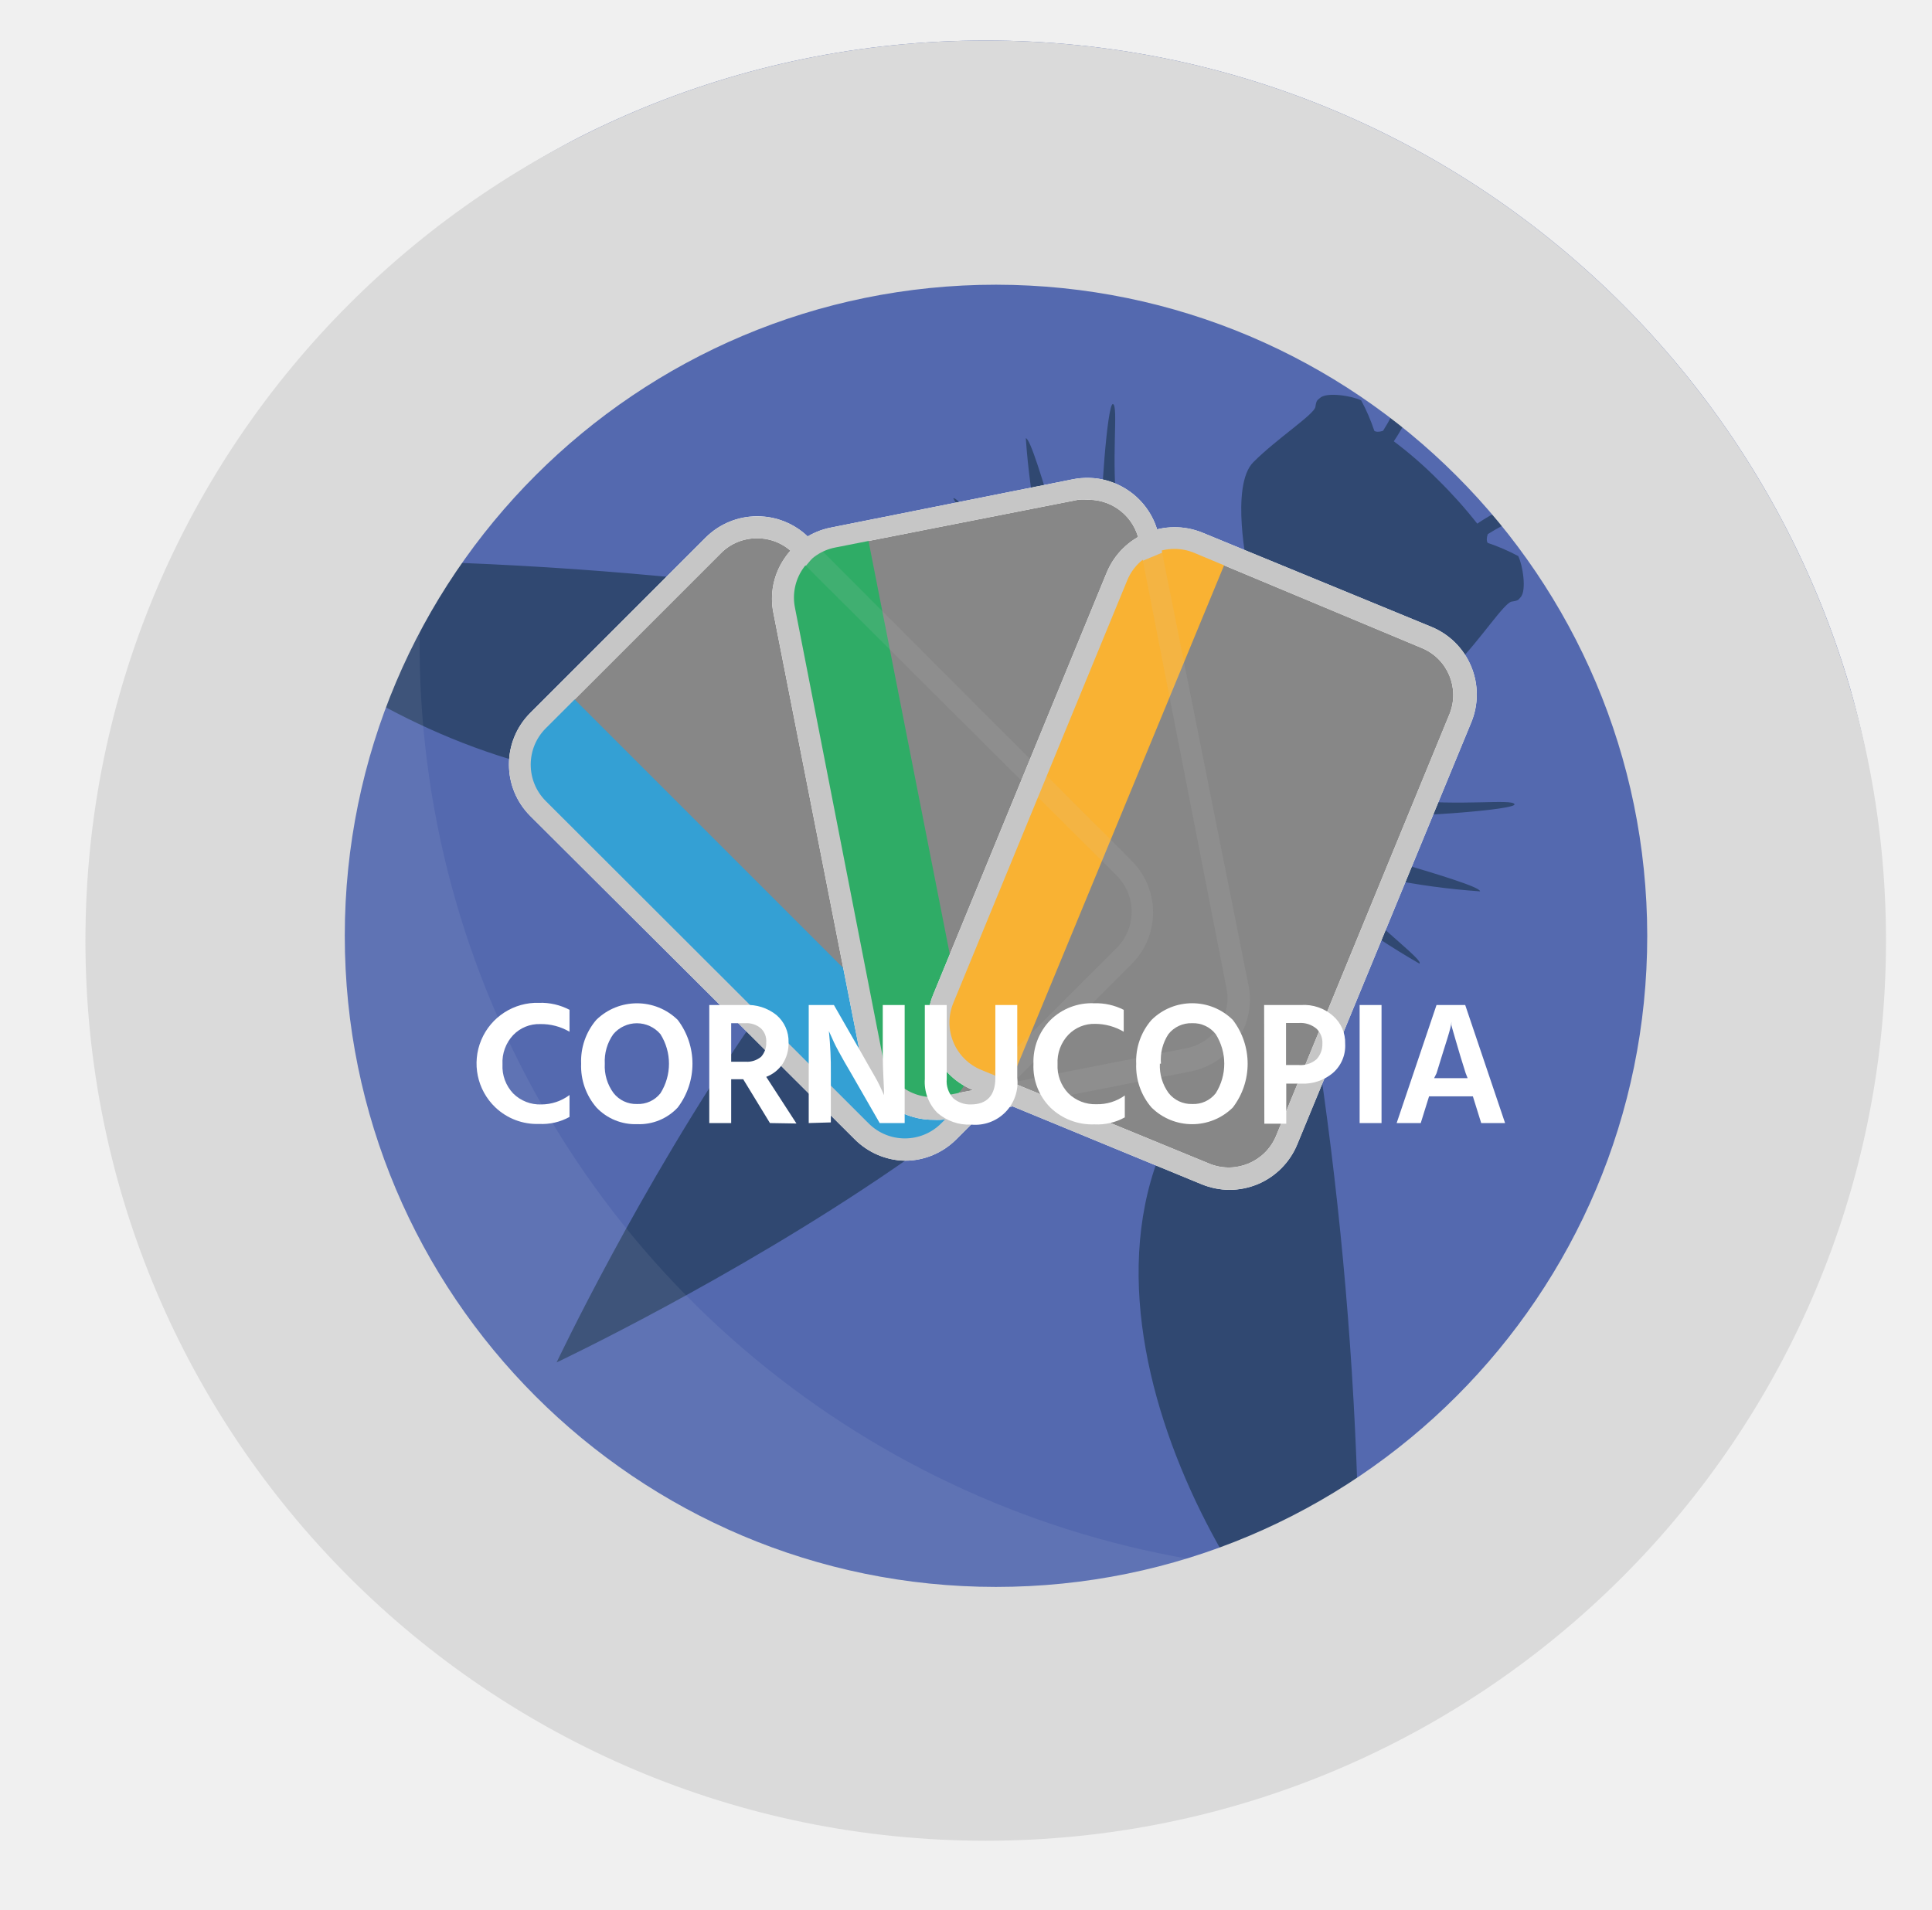
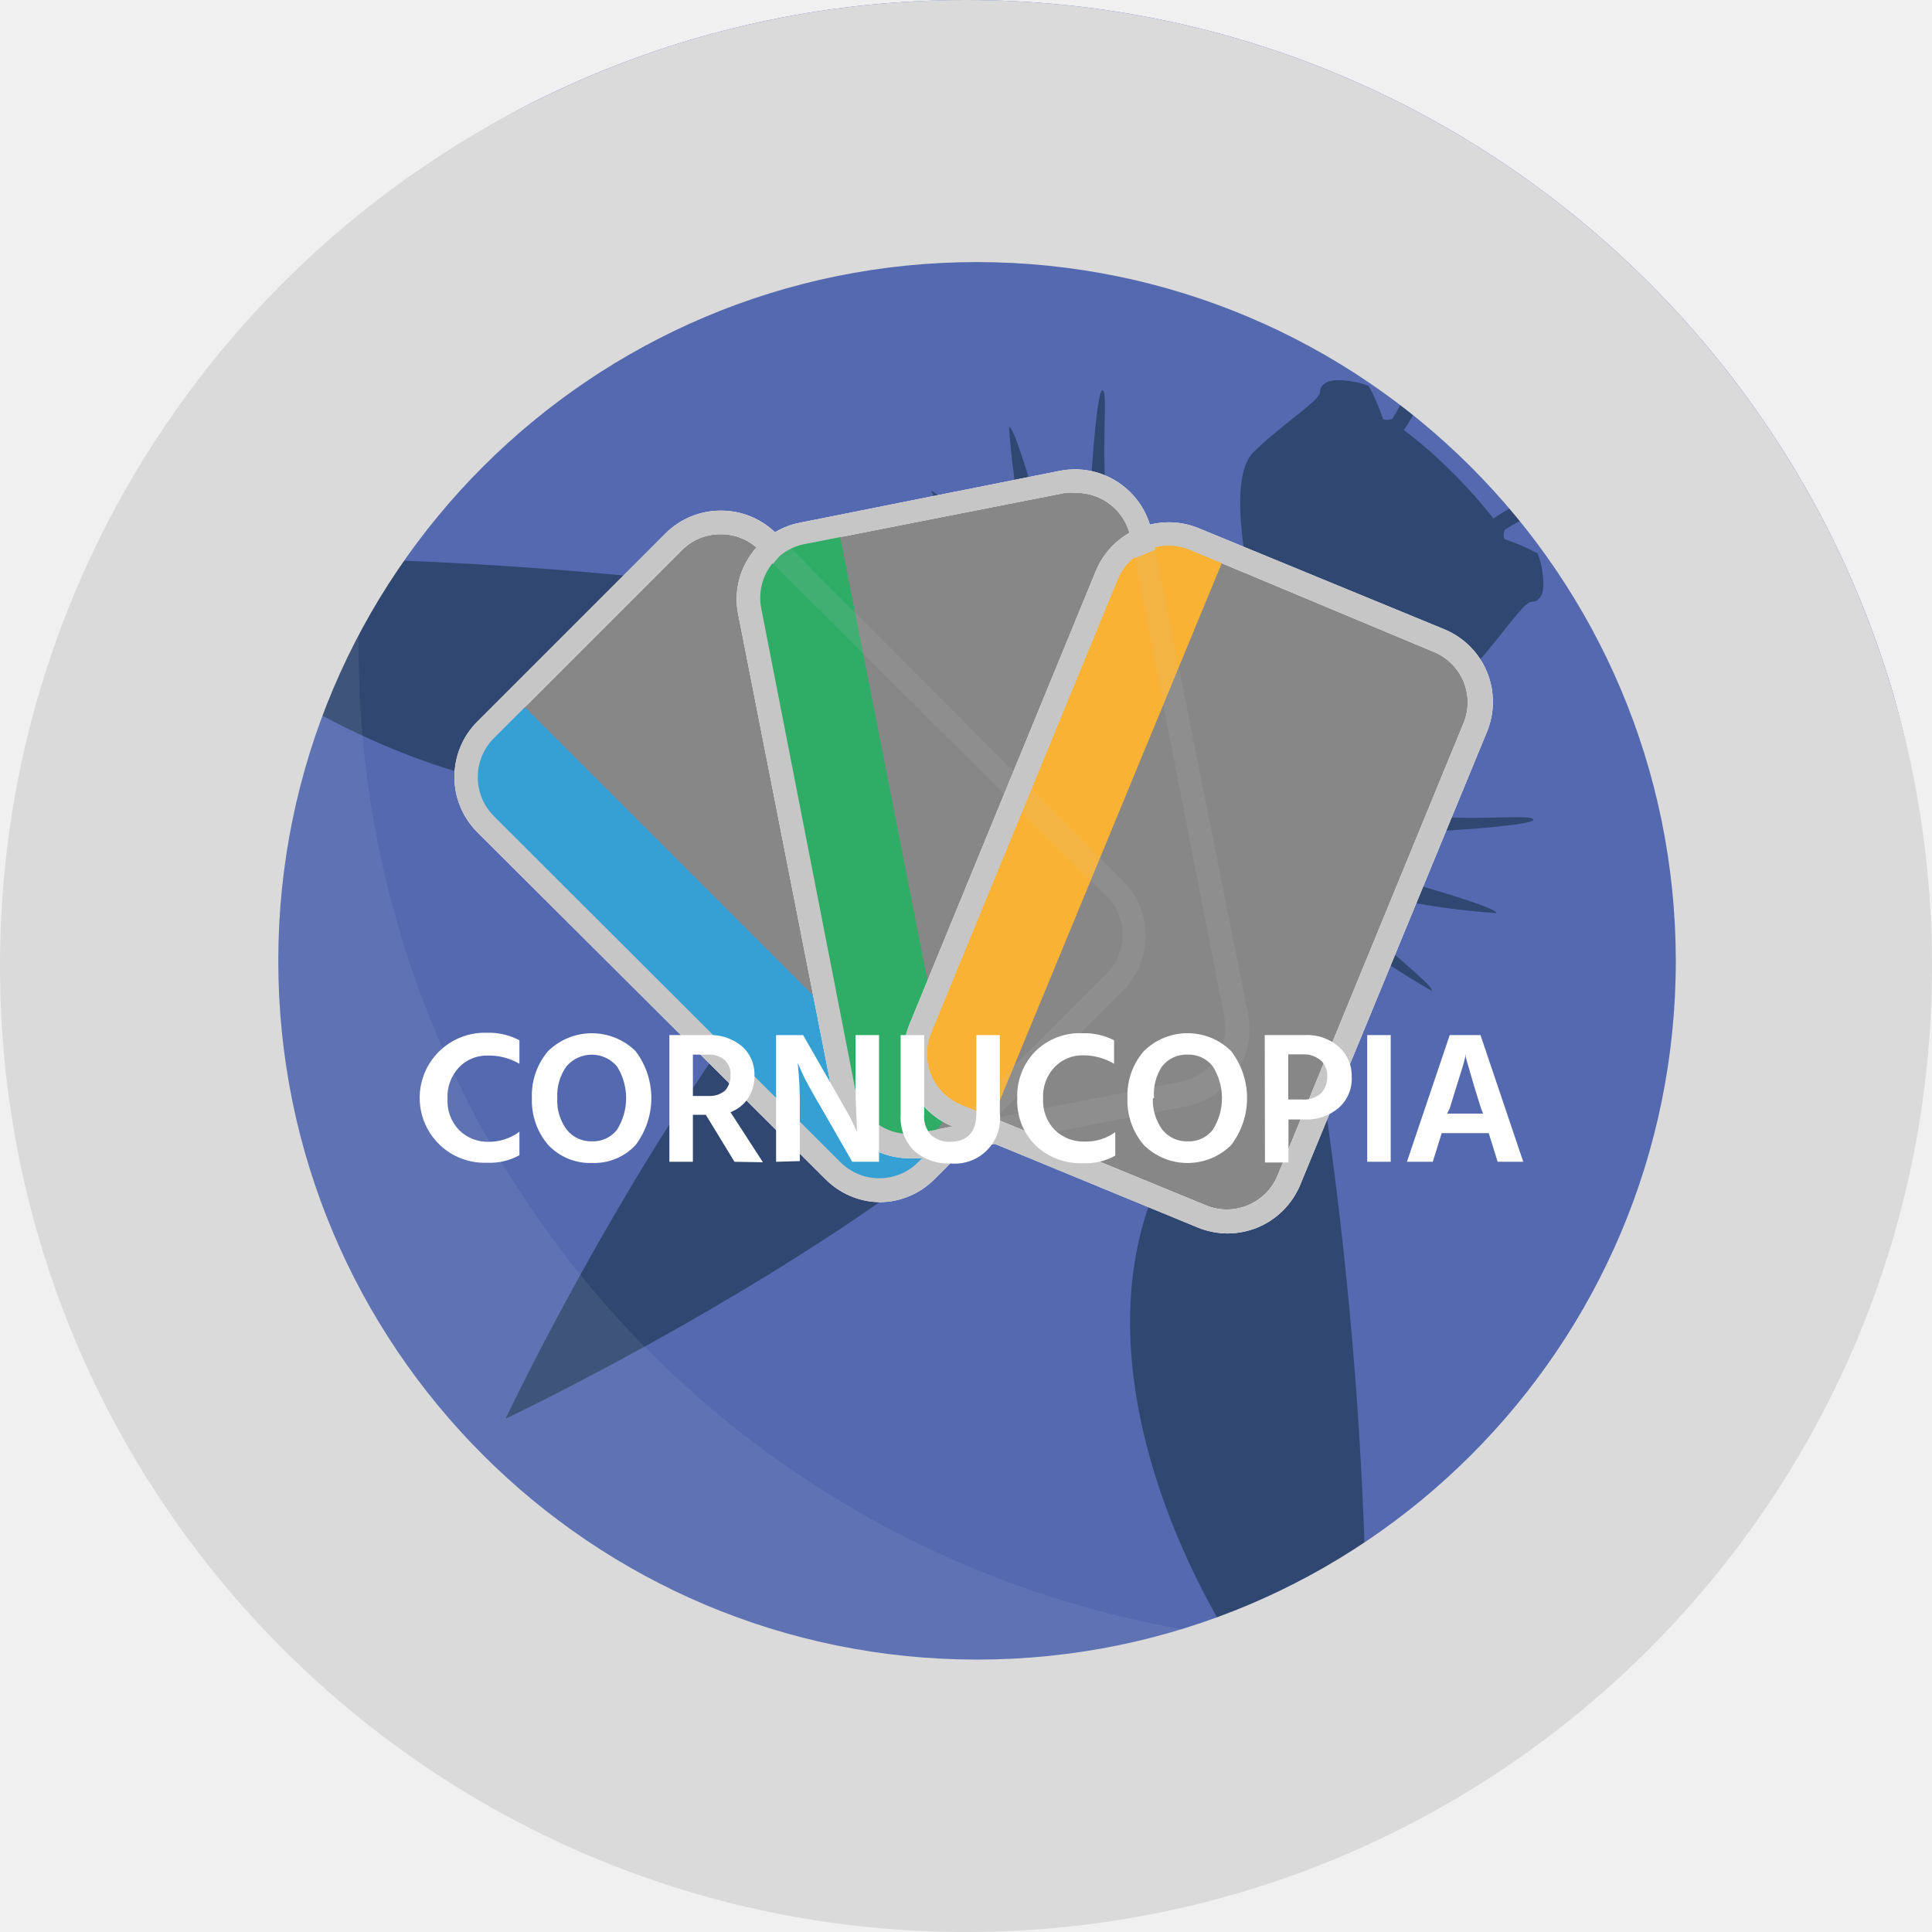
- <svg xmlns="http://www.w3.org/2000/svg" viewBox="0 0 88.2 87.21">
-   <defs>
-     <style>.cls-1,.cls-2{fill:#1d1d1b;stroke:#fff;stroke-miterlimit:10;}.cls-1{filter:url(#luminosity-noclip);}.cls-2{filter:url(#luminosity-noclip-2);}.cls-3{fill:none;}.cls-4{clip-path:url(#clip-path);}.cls-5{fill:#5469af;}.cls-6{fill:#304871;}.cls-7{fill:#878787;}.cls-8{fill:#fff;}.cls-9{fill:#34a0d4;}.cls-10{fill:#2fac66;}.cls-11{fill:#f9b233;}.cls-12{fill:#c6c6c6;}.cls-13{mask:url(#mask);}.cls-14{mask:url(#mask-2);}.cls-15{opacity:0.07;}.cls-16{fill:#dadada;}</style>
+ <svg xmlns="http://www.w3.org/2000/svg" viewBox="0 0 97.352 97.352" version="1.1" id="svg287" width="97.352" height="97.352">
+   <defs id="defs219">
+     <style id="style198">.cls-1,.cls-2{fill:#1d1d1b;stroke:#fff;stroke-miterlimit:10;}.cls-1{filter:url(#luminosity-noclip);}.cls-2{filter:url(#luminosity-noclip-2);}.cls-3{fill:none;}.cls-4{clip-path:url(#clip-path);}.cls-5{fill:#5469af;}.cls-6{fill:#304871;}.cls-7{fill:#878787;}.cls-8{fill:#fff;}.cls-9{fill:#34a0d4;}.cls-10{fill:#2fac66;}.cls-11{fill:#f9b233;}.cls-12{fill:#c6c6c6;}.cls-13{mask:url(#mask);}.cls-14{mask:url(#mask-2);}.cls-15{opacity:0.07;}.cls-16{fill:#dadada;}</style>
    <clipPath id="clip-path">
-       <circle class="cls-3" cx="45" cy="42.95" r="41.1" />
+       <circle class="cls-3" cx="45" cy="42.95" r="41.1" id="circle200" style="fill:none" />
    </clipPath>
-     <filter id="luminosity-noclip" x="35.24" y="21.82" width="26.33" height="29.76" filterUnits="userSpaceOnUse" color-interpolation-filters="sRGB">
-       <feFlood flood-color="#fff" result="bg" />
-       <feBlend in="SourceGraphic" in2="bg" />
+     <filter id="luminosity-noclip" x="35.24" y="21.82" width="26.33" height="29.76" filterUnits="userSpaceOnUse" style="color-interpolation-filters:sRGB">
+       <feFlood flood-color="#fff" result="bg" id="feFlood203" />
+       <feBlend in="SourceGraphic" in2="bg" id="feBlend205" mode="normal" />
    </filter>
    <mask id="mask" x="35.24" y="21.82" width="26.33" height="29.76" maskUnits="userSpaceOnUse">
-       <polygon class="cls-1" points="53.28 24.6 51.22 25.46 42.6 46.35 44.13 49.21 47.94 51.06 55.93 49.94 61.04 45.63 59.84 37.83 55 24.6 53.28 24.6" />
+       <polygon class="cls-1" points="51.22,25.46 42.6,46.35 44.13,49.21 47.94,51.06 55.93,49.94 61.04,45.63 59.84,37.83 55,24.6 53.28,24.6 " id="polygon208" style="fill:#1d1d1b;stroke:#ffffff;stroke-miterlimit:10;filter:url(#luminosity-noclip)" />
    </mask>
-     <filter id="luminosity-noclip-2" x="23.23" y="23.58" width="33.85" height="29.41" filterUnits="userSpaceOnUse" color-interpolation-filters="sRGB">
-       <feFlood flood-color="#fff" result="bg" />
-       <feBlend in="SourceGraphic" in2="bg" />
+     <filter id="luminosity-noclip-2" x="23.23" y="23.58" width="33.85" height="29.41" filterUnits="userSpaceOnUse" style="color-interpolation-filters:sRGB">
+       <feFlood flood-color="#fff" result="bg" id="feFlood211" />
+       <feBlend in="SourceGraphic" in2="bg" id="feBlend213" mode="normal" />
    </filter>
    <mask id="mask-2" x="23.23" y="23.58" width="33.85" height="29.41" maskUnits="userSpaceOnUse">
-       <path class="cls-2" d="M37.17,24.6l-1,1.2,2.65,18.43,1.73,5.24,2.32,1.33,3.38-.6,6.43-2.65,3.78-5.7s.27-6.37,0-6.84S47,24.21,47,24.21Z" />
+       <path class="cls-2" d="m 37.17,24.6 -1,1.2 2.65,18.43 1.73,5.24 2.32,1.33 3.38,-0.6 6.43,-2.65 3.78,-5.7 c 0,0 0.27,-6.37 0,-6.84 C 56.19,34.54 47,24.21 47,24.21 Z" id="path216" style="fill:#1d1d1b;stroke:#ffffff;stroke-miterlimit:10;filter:url(#luminosity-noclip-2)" />
    </mask>
+     <clipPath clipPathUnits="userSpaceOnUse" id="clipPath2775">
+       <ellipse style="display:inline;opacity:1;vector-effect:none;fill:none;fill-opacity:1;stroke:#000000;stroke-width:0.01;stroke-linecap:butt;stroke-linejoin:miter;stroke-miterlimit:4;stroke-dasharray:none;stroke-dashoffset:0;stroke-opacity:1" id="ellipse2777" cx="45.189" cy="41.032" rx="40.813" ry="40.812" />
+     </clipPath>
+     <clipPath clipPathUnits="userSpaceOnUse" id="clipPath2830">
+       <ellipse style="display:inline;opacity:1;vector-effect:none;fill:none;fill-opacity:1;stroke:#000000;stroke-width:0.01;stroke-linecap:butt;stroke-linejoin:miter;stroke-miterlimit:4;stroke-dasharray:none;stroke-dashoffset:0;stroke-opacity:1" id="ellipse2832" cx="45.018" cy="42.969" rx="41.131" ry="41.13" />
+     </clipPath>
  </defs>
-   <g id="Ebene_2" data-name="Ebene 2">
+   <g id="Ebene_2" data-name="Ebene 2" transform="matrix(1.184332,0,0,1.184332,-4.618897,-2.191017)" clip-path="url(#clipPath2830)">
    <g id="Ebene_2-2" data-name="Ebene 2">
-       <g class="cls-4">
-         <circle class="cls-5" cx="45.2" cy="42.56" r="35.83" />
-         <path class="cls-5" d="M45.2,83.39A40.83,40.83,0,1,1,86,42.56,40.88,40.88,0,0,1,45.2,83.39Zm0-71.66A30.83,30.83,0,1,0,76,42.56,30.86,30.86,0,0,0,45.2,11.73Z" />
-         <path class="cls-6" d="M65.65,21.91a21.19,21.19,0,0,1,1.79,2A8.8,8.8,0,0,1,71,22.5c2.09.9,4.08,1.87,4.08,2.09S72,23.5,70.92,23.2a8.53,8.53,0,0,0-3,1.19c-.1.3,0,.4,0,.4a9.09,9.09,0,0,1,1.39.6c.2.39.4,1.59.1,1.89-.1.1-.06.14-.4.19s-1.45,1.77-2.52,2.84-4.93.25-4.93.25.22,2.24.29,4.47c.4.71.9.9,2.29,1.49,2.49.3,4.89-.06,5,.2s-4.83.59-5.27.5-1.49-.5-2.58-.8a10.29,10.29,0,0,0,2.28,2.89c2,.59,4,1.19,4,1.39a32.77,32.77,0,0,1-4.37-.6,23.39,23.39,0,0,1-2.3-1.74c.26.77.47,2.3,1,2.84C63.22,42.54,65,43.88,64.8,44a35.34,35.34,0,0,1-3.75-2.49c-.71-1.55-1.79-4.23-1.79-4.23H58.19A171.82,171.82,0,0,1,62,78.08c-4.29-2.14-14.78-18-7.54-28.18,1.22-1.71,1.34-12.34,1.34-12.34a8.26,8.26,0,0,1-2.35-1,2.58,2.58,0,0,1-.69.1c4.56,10.47-27.35,25.55-27.35,25.55s15.09-31.9,25.56-27.34a2.53,2.53,0,0,1,.1-.69,8.17,8.17,0,0,1-1-2.36s-10.63.13-12.34,1.35c-10.2,7.24-26-3.25-28.18-7.54a171.82,171.82,0,0,1,40.79,3.78V28.3S47.59,27.22,46,26.51a35.28,35.28,0,0,1-2.48-3.75c.13-.16,1.47,1.58,2.81,2.92.54.54,2.07.75,2.84,1a24.65,24.65,0,0,1-1.74-2.3,32.77,32.77,0,0,1-.6-4.37c.2,0,.8,2,1.39,4a10.17,10.17,0,0,0,2.89,2.29c-.3-1.09-.7-2.09-.8-2.58s.24-5.36.5-5.27-.1,2.48.2,5c.59,1.39.78,1.89,1.49,2.28,2.23.08,4.47.3,4.47.3s-.83-3.85.25-4.93,2.78-2.18,2.83-2.52.1-.3.2-.4c.3-.3,1.49-.1,1.89.1a8.68,8.68,0,0,1,.6,1.39s.1.1.4,0a8.6,8.6,0,0,0,1.19-3c-.3-1.1-1.61-4.17-1.39-4.18s1.19,2,2.09,4.08a8.8,8.8,0,0,1-1.4,3.58A18.46,18.46,0,0,1,65.65,21.91Z" />
-         <rect class="cls-7" x="29.45" y="25.02" width="16.98" height="26.53" rx="2.83" ry="2.83" transform="translate(-15.96 38.04) rotate(-45)" />
-         <path class="cls-8" d="M41.31,53A3.34,3.34,0,0,1,39,52L24.21,37.26a3.33,3.33,0,0,1,0-4.71l8-8a3.34,3.34,0,0,1,4.72,0L51.66,39.3a3.33,3.33,0,0,1,0,4.72l-8,8A3.32,3.32,0,0,1,41.31,53ZM34.56,24.58a2.29,2.29,0,0,0-1.65.68l-8,8a2.35,2.35,0,0,0,0,3.31L39.66,51.3a2.34,2.34,0,0,0,3.3,0l8-8A2.34,2.34,0,0,0,51,40L36.21,25.26A2.29,2.29,0,0,0,34.56,24.58Z" />
-         <path class="cls-9" d="M33.06,29.21H35.6a.24.24,0,0,1,.24.24V54.16a1.47,1.47,0,0,1-1.47,1.47H33.06a1.47,1.47,0,0,1-1.47-1.47V30.68a1.47,1.47,0,0,1,1.47-1.47Z" transform="translate(-20.12 36.27) rotate(-45)" />
-         <rect class="cls-7" x="37.65" y="23.21" width="16.98" height="26.53" rx="2.83" ry="2.83" transform="translate(-6.17 9.58) rotate(-11.12)" />
-         <path class="cls-8" d="M42.6,51.13a3.33,3.33,0,0,1-3.27-2.69L35.31,28a3.26,3.26,0,0,1,.5-2.5,3.31,3.31,0,0,1,2.12-1.41L49,21.88a3.34,3.34,0,0,1,3.91,2.63L57,45a3.35,3.35,0,0,1-2.63,3.92h0l-11.1,2.18A3.47,3.47,0,0,1,42.6,51.13Zm7.07-28.31a2.28,2.28,0,0,0-.45,0L38.13,25a2.33,2.33,0,0,0-1.84,2.74l4,20.47a2.33,2.33,0,0,0,2.74,1.84l11.09-2.18A2.33,2.33,0,0,0,56,45.17L52,24.7a2.35,2.35,0,0,0-2.29-1.88Z" />
-         <path class="cls-10" d="M42.58,50.59h0a2.11,2.11,0,0,1-2.49-1.67L35.81,27.17a2.13,2.13,0,0,1,1.68-2.49l1.84-.36a.23.23,0,0,1,.28.18l4.64,23.6A2.11,2.11,0,0,1,42.58,50.59Z" />
-         <rect class="cls-7" x="46.39" y="25.93" width="16.98" height="26.53" rx="2.83" ry="2.83" transform="translate(19.04 -17.93) rotate(22.36)" />
-         <path class="cls-8" d="M56.13,54.33a3.45,3.45,0,0,1-1.26-.25L44.41,49.77a3.34,3.34,0,0,1-1.81-4.35l7.93-19.29a3.36,3.36,0,0,1,4.36-1.81l10.45,4.3A3.34,3.34,0,0,1,67.16,33L59.22,52.26a3.36,3.36,0,0,1-1.8,1.81A3.42,3.42,0,0,1,56.13,54.33Zm-.88-1.18a2.34,2.34,0,0,0,3-1.27l7.93-19.29a2.32,2.32,0,0,0-1.27-3L54.51,25.24a2.36,2.36,0,0,0-1.79,0,2.29,2.29,0,0,0-1.26,1.26L43.52,45.8a2.34,2.34,0,0,0,1.27,3.05Z" />
-         <path class="cls-11" d="M44,49h0a2.12,2.12,0,0,1-1.15-2.77l8.43-20.5a2.12,2.12,0,0,1,2.77-1.15h0c1.08.44,2.32.06,1.87,1.14l-9.79,23.7C45.69,50.55,45.09,49.49,44,49Z" />
-         <path class="cls-12" d="M56.13,54.33a3.45,3.45,0,0,1-1.26-.25L44.41,49.77a3.34,3.34,0,0,1-1.81-4.35l7.93-19.29a3.36,3.36,0,0,1,4.36-1.81l10.45,4.3A3.34,3.34,0,0,1,67.16,33L59.22,52.26a3.36,3.36,0,0,1-1.8,1.81A3.42,3.42,0,0,1,56.13,54.33Zm-.88-1.18a2.34,2.34,0,0,0,3-1.27l7.93-19.29a2.32,2.32,0,0,0-1.27-3L54.51,25.24a2.36,2.36,0,0,0-1.79,0,2.29,2.29,0,0,0-1.26,1.26L43.52,45.8a2.34,2.34,0,0,0,1.27,3.05Z" />
-         <g class="cls-13">
-           <path class="cls-12" d="M42.6,51.13a3.33,3.33,0,0,1-3.27-2.69L35.31,28a3.26,3.26,0,0,1,.5-2.5,3.31,3.31,0,0,1,2.12-1.41L49,21.88a3.34,3.34,0,0,1,3.91,2.63L57,45a3.35,3.35,0,0,1-2.63,3.92h0l-11.1,2.18A3.47,3.47,0,0,1,42.6,51.13Zm7.07-28.31a2.28,2.28,0,0,0-.45,0L38.13,25a2.33,2.33,0,0,0-1.84,2.74l4,20.47a2.33,2.33,0,0,0,2.74,1.84l11.09-2.18A2.33,2.33,0,0,0,56,45.17L52,24.7a2.35,2.35,0,0,0-2.29-1.88Z" />
+       <g class="cls-4" clip-path="url(#clip-path)" id="g283">
+         <circle class="cls-5" cx="45.2" cy="42.56" r="35.83" id="circle223" style="fill:#5469af" />
+         <path class="cls-5" d="M 45.2,83.39 A 40.83,40.83 0 1 1 86,42.56 40.88,40.88 0 0 1 45.2,83.39 Z m 0,-71.66 A 30.83,30.83 0 1 0 76,42.56 30.86,30.86 0 0 0 45.2,11.73 Z" id="path225" style="fill:#5469af" />
+         <path class="cls-6" d="m 65.65,21.91 a 21.19,21.19 0 0 1 1.79,2 A 8.8,8.8 0 0 1 71,22.5 c 2.09,0.9 4.08,1.87 4.08,2.09 0,0.22 -3.08,-1.09 -4.16,-1.39 a 8.53,8.53 0 0 0 -3,1.19 c -0.1,0.3 0,0.4 0,0.4 a 9.09,9.09 0 0 1 1.39,0.6 c 0.2,0.39 0.4,1.59 0.1,1.89 -0.1,0.1 -0.06,0.14 -0.4,0.19 -0.34,0.05 -1.45,1.77 -2.52,2.84 -1.07,1.07 -4.93,0.25 -4.93,0.25 0,0 0.22,2.24 0.29,4.47 0.4,0.71 0.9,0.9 2.29,1.49 2.49,0.3 4.89,-0.06 5,0.2 0.11,0.26 -4.83,0.59 -5.27,0.5 -0.44,-0.09 -1.49,-0.5 -2.58,-0.8 a 10.29,10.29 0 0 0 2.28,2.89 c 2,0.59 4,1.19 4,1.39 A 32.77,32.77 0 0 1 63.2,40.1 23.39,23.39 0 0 1 60.9,38.36 c 0.26,0.77 0.47,2.3 1,2.84 1.32,1.34 3.1,2.68 2.9,2.8 A 35.34,35.34 0 0 1 61.05,41.51 C 60.34,39.96 59.26,37.28 59.26,37.28 H 58.19 A 171.82,171.82 0 0 1 62,78.08 C 57.71,75.94 47.22,60.08 54.46,49.9 55.68,48.19 55.8,37.56 55.8,37.56 a 8.26,8.26 0 0 1 -2.35,-1 2.58,2.58 0 0 1 -0.69,0.1 c 4.56,10.47 -27.35,25.55 -27.35,25.55 0,0 15.09,-31.9 25.56,-27.34 a 2.53,2.53 0 0 1 0.1,-0.69 8.17,8.17 0 0 1 -1,-2.36 c 0,0 -10.63,0.13 -12.34,1.35 -10.2,7.24 -26,-3.25 -28.18,-7.54 a 171.82,171.82 0 0 1 40.79,3.78 V 28.3 c 0,0 -2.75,-1.08 -4.34,-1.79 a 35.28,35.28 0 0 1 -2.48,-3.75 c 0.13,-0.16 1.47,1.58 2.81,2.92 0.54,0.54 2.07,0.75 2.84,1 a 24.65,24.65 0 0 1 -1.74,-2.3 32.77,32.77 0 0 1 -0.6,-4.37 c 0.2,0 0.8,2 1.39,4 a 10.17,10.17 0 0 0 2.89,2.29 c -0.3,-1.09 -0.7,-2.09 -0.8,-2.58 -0.1,-0.49 0.24,-5.36 0.5,-5.27 0.26,0.09 -0.1,2.48 0.2,5 0.59,1.39 0.78,1.89 1.49,2.28 2.23,0.08 4.47,0.3 4.47,0.3 0,0 -0.83,-3.85 0.25,-4.93 1.08,-1.08 2.78,-2.18 2.83,-2.52 0.05,-0.34 0.1,-0.3 0.2,-0.4 0.3,-0.3 1.49,-0.1 1.89,0.1 a 8.68,8.68 0 0 1 0.6,1.39 c 0,0 0.1,0.1 0.4,0 a 8.6,8.6 0 0 0 1.19,-3 c -0.3,-1.1 -1.61,-4.17 -1.39,-4.18 0.22,-0.01 1.19,2 2.09,4.08 a 8.8,8.8 0 0 1 -1.4,3.58 18.46,18.46 0 0 1 2.02,1.76 z" id="path227" style="fill:#304871" />
+         <rect class="cls-7" x="29.45" y="25.02" width="16.98" height="26.53" rx="2.83" ry="2.83" transform="rotate(-45,37.93834,38.28542)" id="rect229" style="fill:#878787" />
+         <path class="cls-8" d="M 41.31,53 A 3.34,3.34 0 0 1 39,52 L 24.21,37.26 a 3.33,3.33 0 0 1 0,-4.71 l 8,-8 a 3.34,3.34 0 0 1 4.72,0 L 51.66,39.3 a 3.33,3.33 0 0 1 0,4.72 l -8,8 A 3.32,3.32 0 0 1 41.31,53 Z M 34.56,24.58 a 2.29,2.29 0 0 0 -1.65,0.68 l -8,8 a 2.35,2.35 0 0 0 0,3.31 L 39.66,51.3 a 2.34,2.34 0 0 0 3.3,0 l 8,-8 A 2.34,2.34 0 0 0 51,40 L 36.21,25.26 a 2.29,2.29 0 0 0 -1.65,-0.68 z" id="path231" style="fill:#ffffff" />
+         <path class="cls-9" d="m 33.06,29.21 h 2.54 a 0.24,0.24 0 0 1 0.24,0.24 v 24.71 a 1.47,1.47 0 0 1 -1.47,1.47 H 33.06 A 1.47,1.47 0 0 1 31.59,54.16 V 30.68 a 1.47,1.47 0 0 1 1.47,-1.47 z" transform="rotate(-45,33.72176,42.42199)" id="path233" style="fill:#34a0d4" />
+         <rect class="cls-7" x="37.65" y="23.21" width="16.98" height="26.53" rx="2.83" ry="2.83" transform="rotate(-11.12,46.12089,36.48106)" id="rect235" style="fill:#878787" />
+         <path class="cls-8" d="M 42.6,51.13 A 3.33,3.33 0 0 1 39.33,48.44 L 35.31,28 a 3.26,3.26 0 0 1 0.5,-2.5 3.31,3.31 0 0 1 2.12,-1.41 L 49,21.88 a 3.34,3.34 0 0 1 3.91,2.63 L 57,45 a 3.35,3.35 0 0 1 -2.63,3.92 v 0 l -11.1,2.18 a 3.47,3.47 0 0 1 -0.67,0.03 z m 7.07,-28.31 a 2.28,2.28 0 0 0 -0.45,0 L 38.13,25 a 2.33,2.33 0 0 0 -1.84,2.74 l 4,20.47 a 2.33,2.33 0 0 0 2.74,1.84 L 54.12,47.87 A 2.33,2.33 0 0 0 56,45.17 L 52,24.7 a 2.35,2.35 0 0 0 -2.29,-1.88 z" id="path237" style="fill:#ffffff" />
+         <path class="cls-10" d="m 42.58,50.59 v 0 A 2.11,2.11 0 0 1 40.09,48.92 L 35.81,27.17 a 2.13,2.13 0 0 1 1.68,-2.49 l 1.84,-0.36 a 0.23,0.23 0 0 1 0.28,0.18 l 4.64,23.6 a 2.11,2.11 0 0 1 -1.67,2.49 z" id="path239" style="fill:#2fac66" />
+         <rect class="cls-7" x="46.39" y="25.93" width="16.98" height="26.53" rx="2.83" ry="2.83" transform="rotate(22.36,54.87965,39.20275)" id="rect241" style="fill:#878787" />
+         <path class="cls-8" d="M 56.13,54.33 A 3.45,3.45 0 0 1 54.87,54.08 L 44.41,49.77 A 3.34,3.34 0 0 1 42.6,45.42 l 7.93,-19.29 a 3.36,3.36 0 0 1 4.36,-1.81 l 10.45,4.3 A 3.34,3.34 0 0 1 67.16,33 l -7.94,19.26 a 3.36,3.36 0 0 1 -1.8,1.81 3.42,3.42 0 0 1 -1.29,0.26 z m -0.88,-1.18 a 2.34,2.34 0 0 0 3,-1.27 l 7.93,-19.29 a 2.32,2.32 0 0 0 -1.27,-3 l -10.4,-4.35 a 2.36,2.36 0 0 0 -1.79,0 2.29,2.29 0 0 0 -1.26,1.26 l -7.94,19.3 a 2.34,2.34 0 0 0 1.27,3.05 z" id="path243" style="fill:#ffffff" />
+         <path class="cls-11" d="m 44,49 v 0 a 2.12,2.12 0 0 1 -1.15,-2.77 l 8.43,-20.5 a 2.12,2.12 0 0 1 2.77,-1.15 v 0 c 1.08,0.44 2.32,0.06 1.87,1.14 l -9.79,23.7 C 45.69,50.55 45.09,49.49 44,49 Z" id="path245" style="fill:#f9b233" />
+         <path class="cls-12" d="M 56.13,54.33 A 3.45,3.45 0 0 1 54.87,54.08 L 44.41,49.77 A 3.34,3.34 0 0 1 42.6,45.42 l 7.93,-19.29 a 3.36,3.36 0 0 1 4.36,-1.81 l 10.45,4.3 A 3.34,3.34 0 0 1 67.16,33 l -7.94,19.26 a 3.36,3.36 0 0 1 -1.8,1.81 3.42,3.42 0 0 1 -1.29,0.26 z m -0.88,-1.18 a 2.34,2.34 0 0 0 3,-1.27 l 7.93,-19.29 a 2.32,2.32 0 0 0 -1.27,-3 l -10.4,-4.35 a 2.36,2.36 0 0 0 -1.79,0 2.29,2.29 0 0 0 -1.26,1.26 l -7.94,19.3 a 2.34,2.34 0 0 0 1.27,3.05 z" id="path247" style="fill:#c6c6c6" />
+         <g class="cls-13" mask="url(#mask)" id="g251">
+           <path class="cls-12" d="M 42.6,51.13 A 3.33,3.33 0 0 1 39.33,48.44 L 35.31,28 a 3.26,3.26 0 0 1 0.5,-2.5 3.31,3.31 0 0 1 2.12,-1.41 L 49,21.88 a 3.34,3.34 0 0 1 3.91,2.63 L 57,45 a 3.35,3.35 0 0 1 -2.63,3.92 v 0 l -11.1,2.18 a 3.47,3.47 0 0 1 -0.67,0.03 z m 7.07,-28.31 a 2.28,2.28 0 0 0 -0.45,0 L 38.13,25 a 2.33,2.33 0 0 0 -1.84,2.74 l 4,20.47 a 2.33,2.33 0 0 0 2.74,1.84 L 54.12,47.87 A 2.33,2.33 0 0 0 56,45.17 L 52,24.7 a 2.35,2.35 0 0 0 -2.29,-1.88 z" id="path249" style="fill:#c6c6c6" />
        </g>
-         <g class="cls-14">
-           <path class="cls-12" d="M41.31,53A3.34,3.34,0,0,1,39,52L24.21,37.26a3.33,3.33,0,0,1,0-4.71l8-8a3.34,3.34,0,0,1,4.72,0L51.66,39.3a3.33,3.33,0,0,1,0,4.72l-8,8A3.32,3.32,0,0,1,41.31,53ZM34.56,24.58a2.29,2.29,0,0,0-1.65.68l-8,8a2.35,2.35,0,0,0,0,3.31L39.66,51.3a2.34,2.34,0,0,0,3.3,0l8-8A2.34,2.34,0,0,0,51,40L36.21,25.26A2.29,2.29,0,0,0,34.56,24.58Z" />
+         <g class="cls-14" mask="url(#mask-2)" id="g255">
+           <path class="cls-12" d="M 41.31,53 A 3.34,3.34 0 0 1 39,52 L 24.21,37.26 a 3.33,3.33 0 0 1 0,-4.71 l 8,-8 a 3.34,3.34 0 0 1 4.72,0 L 51.66,39.3 a 3.33,3.33 0 0 1 0,4.72 l -8,8 A 3.32,3.32 0 0 1 41.31,53 Z M 34.56,24.58 a 2.29,2.29 0 0 0 -1.65,0.68 l -8,8 a 2.35,2.35 0 0 0 0,3.31 L 39.66,51.3 a 2.34,2.34 0 0 0 3.3,0 l 8,-8 A 2.34,2.34 0 0 0 51,40 L 36.21,25.26 a 2.29,2.29 0 0 0 -1.65,-0.68 z" id="path253" style="fill:#c6c6c6" />
        </g>
-         <g class="cls-15">
-           <path class="cls-8" d="M61.56,71.81a42.38,42.38,0,0,1-35-66.31A42.38,42.38,0,1,0,77.36,68.76,42.3,42.3,0,0,1,61.56,71.81Z" />
+         <g class="cls-15" id="g259" style="opacity:0.07">
+           <path class="cls-8" d="m 61.56,71.81 a 42.38,42.38 0 0 1 -35,-66.31 42.38,42.38 0 1 0 50.8,63.26 42.3,42.3 0 0 1 -15.8,3.05 z" id="path257" style="fill:#ffffff" />
        </g>
-         <path class="cls-8" d="M26,46.11v1a2.56,2.56,0,0,0-1.34-.35,1.64,1.64,0,0,0-1.23.5,1.81,1.81,0,0,0-.49,1.34,1.79,1.79,0,0,0,.49,1.33,1.73,1.73,0,0,0,1.28.5A2.16,2.16,0,0,0,26,50v1a2.6,2.6,0,0,1-1.39.32,2.75,2.75,0,0,1-2-.76,2.77,2.77,0,0,1,2-4.77A2.78,2.78,0,0,1,26,46.11Z" />
-         <path class="cls-8" d="M26.53,48.57a2.9,2.9,0,0,1,.69-2,2.66,2.66,0,0,1,3.72,0,3.31,3.31,0,0,1,0,4,2.4,2.4,0,0,1-1.85.76,2.44,2.44,0,0,1-1.86-.76A2.89,2.89,0,0,1,26.53,48.57Zm1.08,0a2.06,2.06,0,0,0,.4,1.34,1.31,1.31,0,0,0,1.07.5,1.29,1.29,0,0,0,1.07-.49,2.53,2.53,0,0,0,0-2.7,1.41,1.41,0,0,0-2.15,0A2.13,2.13,0,0,0,27.61,48.57Z" />
-         <path class="cls-8" d="M35.15,51.28l-1.22-2h-.55v2h-1V45.89H34a2.1,2.1,0,0,1,1.45.46A1.58,1.58,0,0,1,36,47.59a1.72,1.72,0,0,1-.28,1,1.58,1.58,0,0,1-.74.58l1.38,2.13Zm-1.77-4.56v1.76h.67a1,1,0,0,0,.7-.23.93.93,0,0,0,.23-.66.79.79,0,0,0-.25-.64,1,1,0,0,0-.7-.23Z" />
-         <path class="cls-8" d="M36.92,51.28V45.89h1.15l1.29,2.25c.21.37.4.71.57,1s.28.54.34.67l.09.2c0-.44-.06-1.08-.06-1.9V45.89h1v5.39H40.16L38.85,49c-.21-.35-.4-.69-.57-1s-.28-.56-.34-.7l-.1-.22A16.68,16.68,0,0,1,37.93,49v2.25Z" />
-         <path class="cls-8" d="M45.44,49.22V45.89h1v3.32a1.93,1.93,0,0,1-2.11,2.14,2.18,2.18,0,0,1-1.54-.54,2,2,0,0,1-.57-1.54V45.89h1v3.37a1.15,1.15,0,0,0,.3.89,1.18,1.18,0,0,0,.8.28C45.07,50.43,45.44,50,45.44,49.22Z" />
-         <path class="cls-8" d="M51.3,46.11v1A2.56,2.56,0,0,0,50,46.75a1.64,1.64,0,0,0-1.23.5,1.81,1.81,0,0,0-.49,1.34,1.79,1.79,0,0,0,.49,1.33,1.75,1.75,0,0,0,1.29.5,2.13,2.13,0,0,0,1.29-.4v1a2.58,2.58,0,0,1-1.39.32,2.75,2.75,0,0,1-2-.76,2.65,2.65,0,0,1-.78-2,2.71,2.71,0,0,1,.77-2,2.68,2.68,0,0,1,2-.77A2.78,2.78,0,0,1,51.3,46.11Z" />
-         <path class="cls-8" d="M51.87,48.57a2.85,2.85,0,0,1,.7-2,2.64,2.64,0,0,1,3.71,0,3.29,3.29,0,0,1,0,4,2.64,2.64,0,0,1-3.71,0A2.89,2.89,0,0,1,51.87,48.57Zm1.08,0a2.12,2.12,0,0,0,.4,1.34,1.32,1.32,0,0,0,1.07.5,1.29,1.29,0,0,0,1.08-.49,2.53,2.53,0,0,0,0-2.7,1.3,1.3,0,0,0-1.08-.5,1.32,1.32,0,0,0-1.08.5A2.13,2.13,0,0,0,53,48.57Z" />
-         <path class="cls-8" d="M57.71,45.89H59.4a2,2,0,0,1,1.46.5,1.62,1.62,0,0,1,.55,1.27A1.64,1.64,0,0,1,60.84,49a2.09,2.09,0,0,1-1.42.48h-.7v1.83h-1Zm1,2.74h.57a1.11,1.11,0,0,0,.82-.26,1,1,0,0,0,.27-.71.87.87,0,0,0-.27-.69,1.13,1.13,0,0,0-.8-.26h-.59Z" />
-         <path class="cls-8" d="M62.07,51.28V45.89h1v5.39Z" />
-         <path class="cls-8" d="M67.62,51.28l-.38-1.22h-2l-.38,1.22H63.76l1.82-5.39h1.31l1.82,5.39Zm-2.15-2.05H67L66.91,49c-.18-.57-.33-1.06-.44-1.45s-.19-.64-.21-.74l0-.16c0,.27-.27,1-.68,2.36Z" />
-         <path class="cls-16" d="M45.48,85.45A42.73,42.73,0,1,1,88.2,42.73,42.78,42.78,0,0,1,45.48,85.45Zm0-72.45A29.73,29.73,0,1,0,75.2,42.73,29.76,29.76,0,0,0,45.48,13Z" />
+         <path class="cls-8" d="m 26,46.11 v 1 a 2.56,2.56 0 0 0 -1.34,-0.35 1.64,1.64 0 0 0 -1.23,0.5 1.81,1.81 0 0 0 -0.49,1.34 1.79,1.79 0 0 0 0.49,1.33 1.73,1.73 0 0 0 1.28,0.5 A 2.16,2.16 0 0 0 26,50 v 1 a 2.6,2.6 0 0 1 -1.39,0.32 2.75,2.75 0 0 1 -2,-0.76 2.77,2.77 0 0 1 2,-4.77 2.78,2.78 0 0 1 1.39,0.32 z" id="path261" style="fill:#ffffff" />
+         <path class="cls-8" d="m 26.53,48.57 a 2.9,2.9 0 0 1 0.69,-2 2.66,2.66 0 0 1 3.72,0 3.31,3.31 0 0 1 0,4 2.4,2.4 0 0 1 -1.85,0.76 2.44,2.44 0 0 1 -1.86,-0.76 2.89,2.89 0 0 1 -0.7,-2 z m 1.08,0 a 2.06,2.06 0 0 0 0.4,1.34 1.31,1.31 0 0 0 1.07,0.5 1.29,1.29 0 0 0 1.07,-0.49 2.53,2.53 0 0 0 0,-2.7 1.41,1.41 0 0 0 -2.15,0 2.13,2.13 0 0 0 -0.39,1.35 z" id="path263" style="fill:#ffffff" />
+         <path class="cls-8" d="m 35.15,51.28 -1.22,-2 h -0.55 v 2 h -1 V 45.89 H 34 a 2.1,2.1 0 0 1 1.45,0.46 1.58,1.58 0 0 1 0.55,1.24 1.72,1.72 0 0 1 -0.28,1 1.58,1.58 0 0 1 -0.74,0.58 l 1.38,2.13 z m -1.77,-4.56 v 1.76 h 0.67 a 1,1 0 0 0 0.7,-0.23 0.93,0.93 0 0 0 0.23,-0.66 0.79,0.79 0 0 0 -0.25,-0.64 1,1 0 0 0 -0.7,-0.23 z" id="path265" style="fill:#ffffff" />
+         <path class="cls-8" d="m 36.92,51.28 v -5.39 h 1.15 l 1.29,2.25 c 0.21,0.37 0.4,0.71 0.57,1 0.17,0.29 0.28,0.54 0.34,0.67 l 0.09,0.2 c 0,-0.44 -0.06,-1.08 -0.06,-1.9 v -2.22 h 1 v 5.39 H 40.16 L 38.85,49 C 38.64,48.65 38.45,48.31 38.28,48 38.11,47.69 38,47.44 37.94,47.3 l -0.1,-0.22 A 16.68,16.68 0 0 1 37.93,49 v 2.25 z" id="path267" style="fill:#ffffff" />
+         <path class="cls-8" d="m 45.44,49.22 v -3.33 h 1 v 3.32 a 1.93,1.93 0 0 1 -2.11,2.14 2.18,2.18 0 0 1 -1.54,-0.54 2,2 0 0 1 -0.57,-1.54 v -3.38 h 1 v 3.37 a 1.15,1.15 0 0 0 0.3,0.89 1.18,1.18 0 0 0 0.8,0.28 c 0.75,0 1.12,-0.43 1.12,-1.21 z" id="path269" style="fill:#ffffff" />
+         <path class="cls-8" d="m 51.3,46.11 v 1 a 2.56,2.56 0 0 0 -1.3,-0.36 1.64,1.64 0 0 0 -1.23,0.5 1.81,1.81 0 0 0 -0.49,1.34 1.79,1.79 0 0 0 0.49,1.33 1.75,1.75 0 0 0 1.29,0.5 2.13,2.13 0 0 0 1.29,-0.4 v 1 a 2.58,2.58 0 0 1 -1.39,0.32 2.75,2.75 0 0 1 -2,-0.76 2.65,2.65 0 0 1 -0.78,-2 2.71,2.71 0 0 1 0.77,-2 2.68,2.68 0 0 1 2,-0.77 2.78,2.78 0 0 1 1.35,0.3 z" id="path271" style="fill:#ffffff" />
+         <path class="cls-8" d="m 51.87,48.57 a 2.85,2.85 0 0 1 0.7,-2 2.64,2.64 0 0 1 3.71,0 3.29,3.29 0 0 1 0,4 2.64,2.64 0 0 1 -3.71,0 2.89,2.89 0 0 1 -0.7,-2 z m 1.08,0 a 2.12,2.12 0 0 0 0.4,1.34 1.32,1.32 0 0 0 1.07,0.5 1.29,1.29 0 0 0 1.08,-0.49 2.53,2.53 0 0 0 0,-2.7 1.3,1.3 0 0 0 -1.08,-0.5 1.32,1.32 0 0 0 -1.08,0.5 2.13,2.13 0 0 0 -0.34,1.35 z" id="path273" style="fill:#ffffff" />
+         <path class="cls-8" d="m 57.71,45.89 h 1.69 a 2,2 0 0 1 1.46,0.5 1.62,1.62 0 0 1 0.55,1.27 1.64,1.64 0 0 1 -0.57,1.34 2.09,2.09 0 0 1 -1.42,0.48 h -0.7 v 1.83 h -1 z m 1,2.74 h 0.57 a 1.11,1.11 0 0 0 0.82,-0.26 1,1 0 0 0 0.27,-0.71 0.87,0.87 0 0 0 -0.27,-0.69 1.13,1.13 0 0 0 -0.8,-0.26 h -0.59 z" id="path275" style="fill:#ffffff" />
+         <path class="cls-8" d="m 62.07,51.28 v -5.39 h 1 v 5.39 z" id="path277" style="fill:#ffffff" />
+         <path class="cls-8" d="m 67.62,51.28 -0.38,-1.22 h -2 l -0.38,1.22 h -1.1 l 1.82,-5.39 h 1.31 l 1.82,5.39 z M 65.47,49.23 H 67 L 66.91,49 c -0.18,-0.57 -0.33,-1.06 -0.44,-1.45 -0.11,-0.39 -0.19,-0.64 -0.21,-0.74 v -0.16 c 0,0.27 -0.27,1 -0.68,2.36 z" id="path279" style="fill:#ffffff" />
+         <path class="cls-16" d="M 45.48,85.45 A 42.73,42.73 0 1 1 88.2,42.73 42.78,42.78 0 0 1 45.48,85.45 Z M 45.48,13 A 29.73,29.73 0 1 0 75.2,42.73 29.76,29.76 0 0 0 45.48,13 Z" id="path281" style="fill:#dadada" />
      </g>
    </g>
  </g>
+   <g id="layer1" style="display:inline" transform="translate(4.286018,6.194834)" />
</svg>
